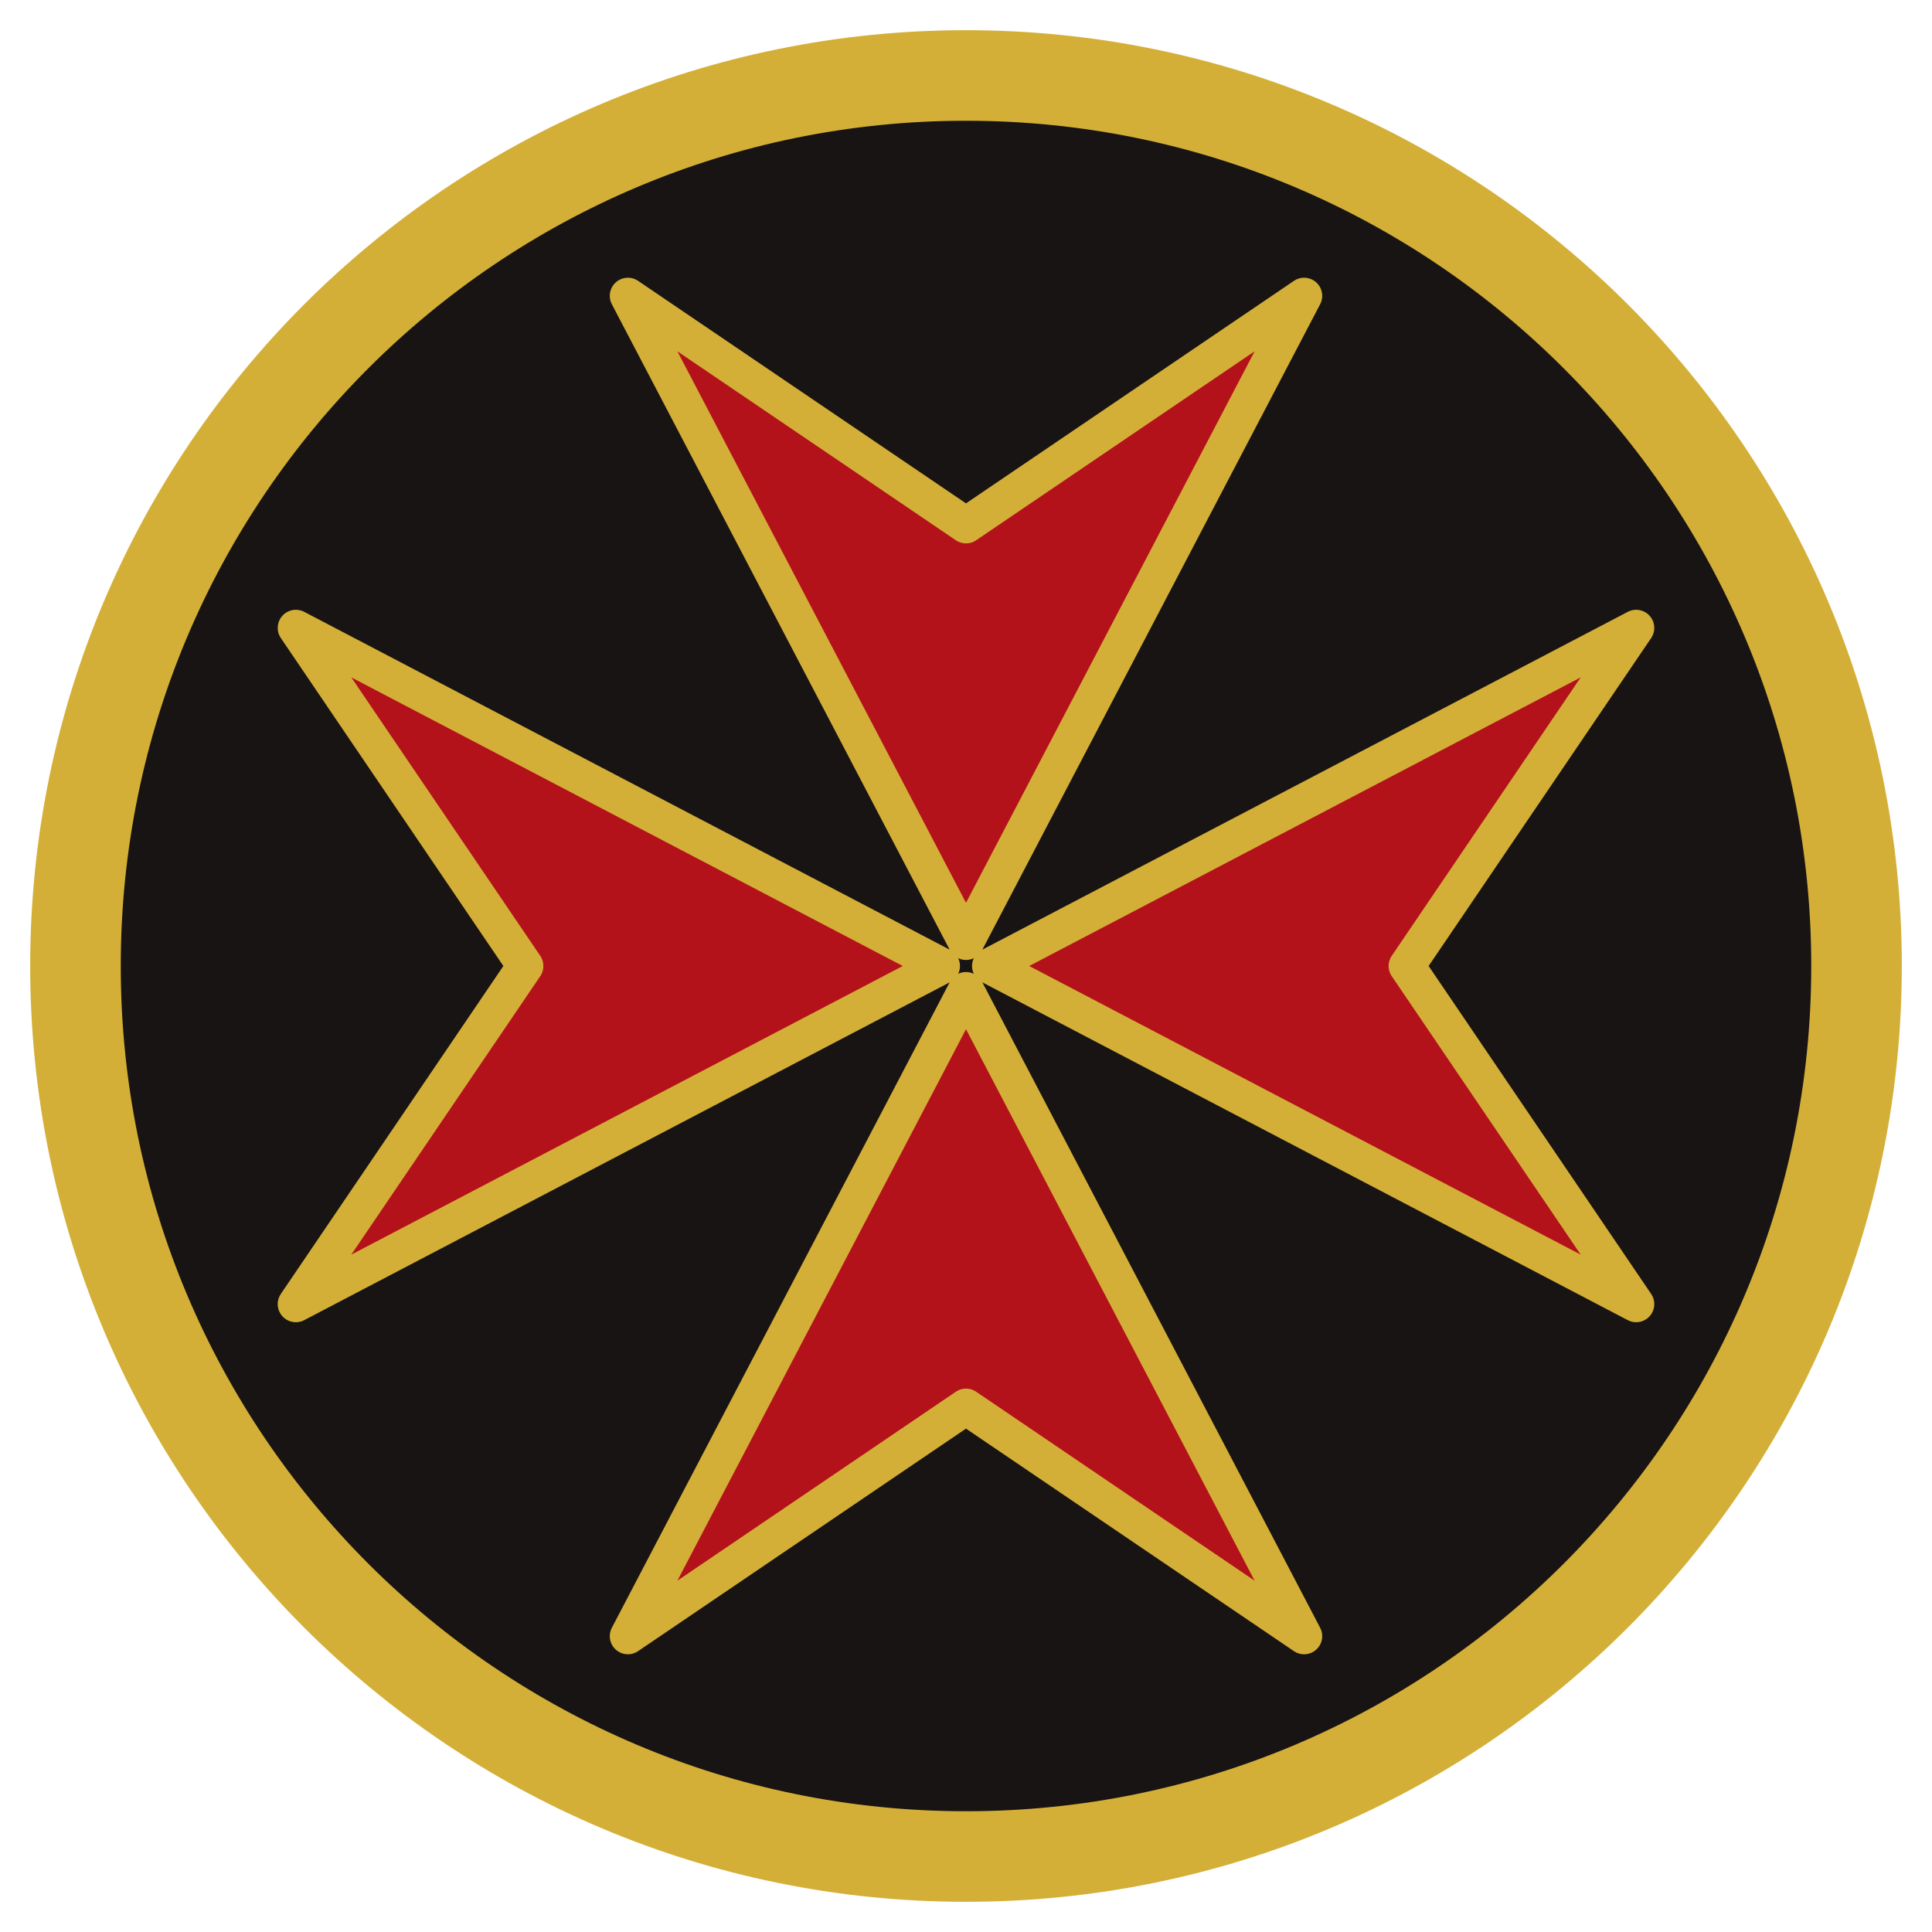
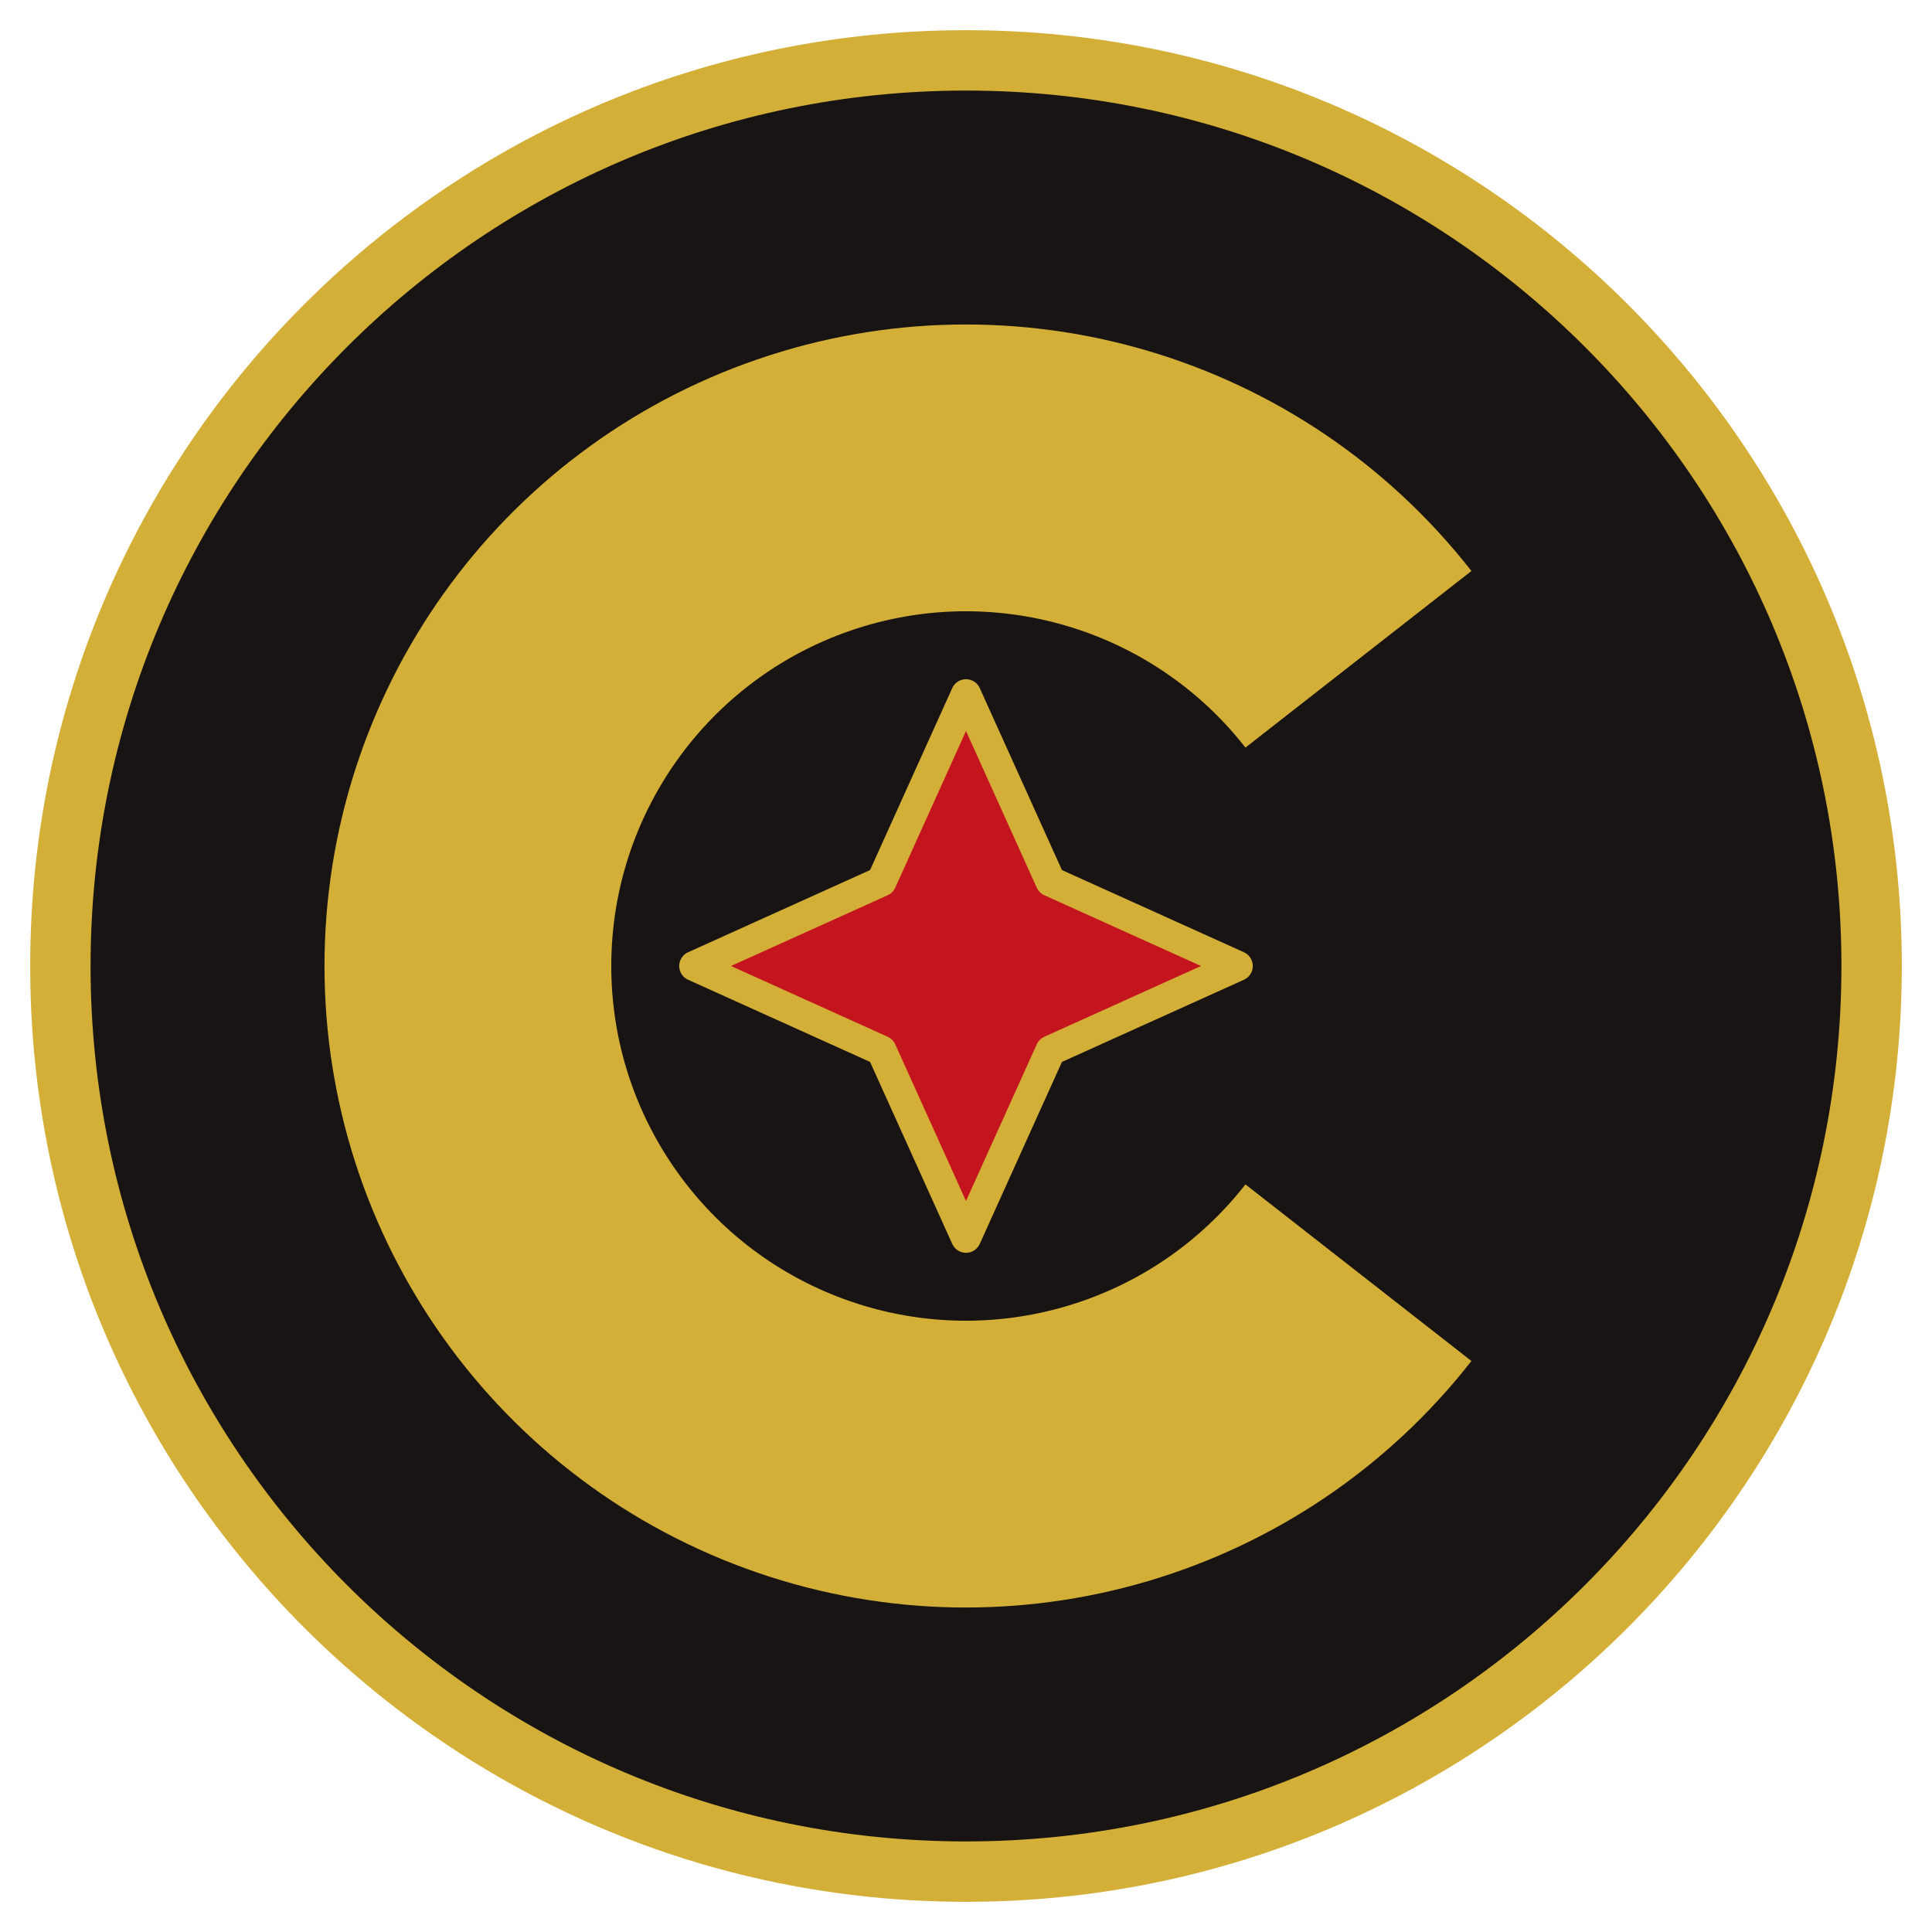
<svg xmlns="http://www.w3.org/2000/svg" viewBox="0 0 64 64">
-   <g id="templar">
-     <circle cx="32" cy="32" r="29.5" fill="#181413" stroke="#d4af37" stroke-width="3" />
-     <path d="M32.0 31.2 L20.8 9.8 L32.0 17.4 L43.2 9.8 Z M32.8 32.0 L54.2 20.8 L46.6 32.0 L54.2 43.2 Z M32.0 32.8 L43.2 54.2 L32.0 46.6 L20.8 54.2 Z M31.2 32.0 L9.8 43.2 L17.4 32.0 L9.8 20.8 Z" stroke-linejoin="round" fill="#b3121b" stroke="#d4af37" stroke-width="1.2" />
-   </g>
+   <circle cx="32" cy="32" r="30" fill="#181413" stroke="#d4af37" stroke-width="2" />
+   <path d="M45 21.84 A16.5 16.5 0 1 0 45 42.16" fill="none" stroke="#d4af37" stroke-width="9.5" />
+   <path d="M32 23 L34.8 29.2 L41 32 L34.8 34.8 L32 41 L29.2 34.8 L23 32 L29.2 29.2 Z" fill="#c4141e" stroke="#d4af37" stroke-width="1" stroke-linejoin="round" />
</svg>
